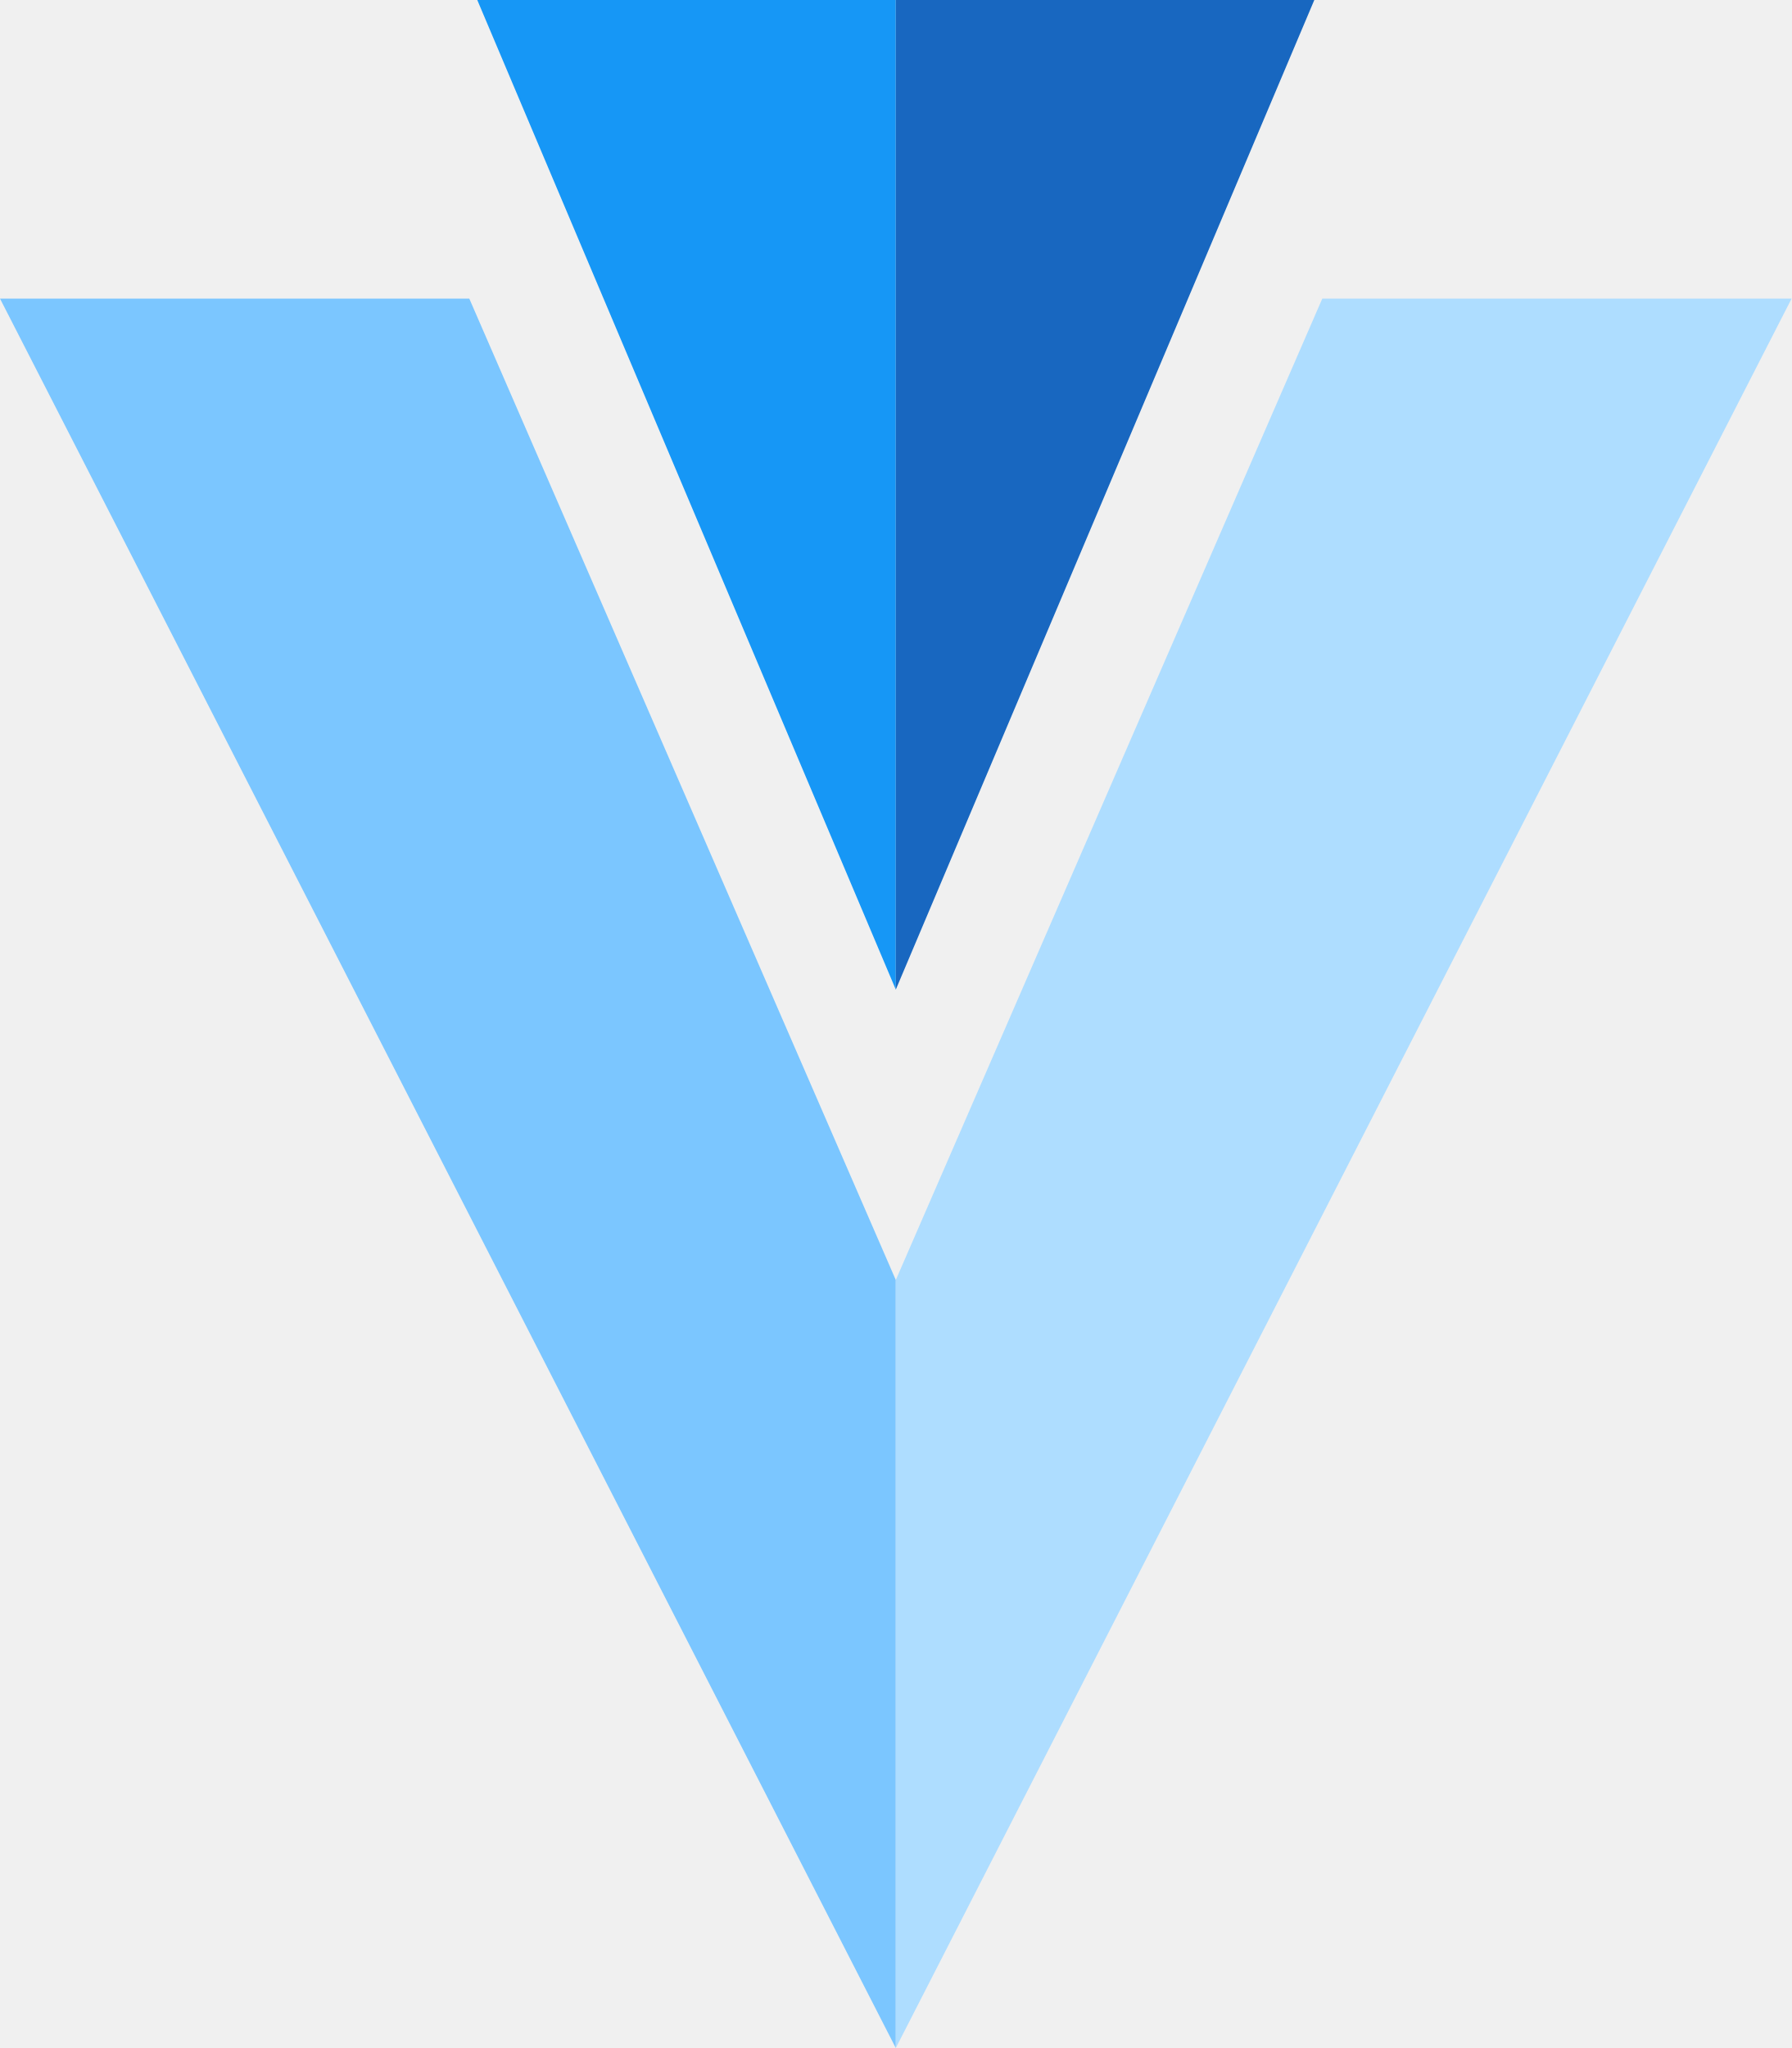
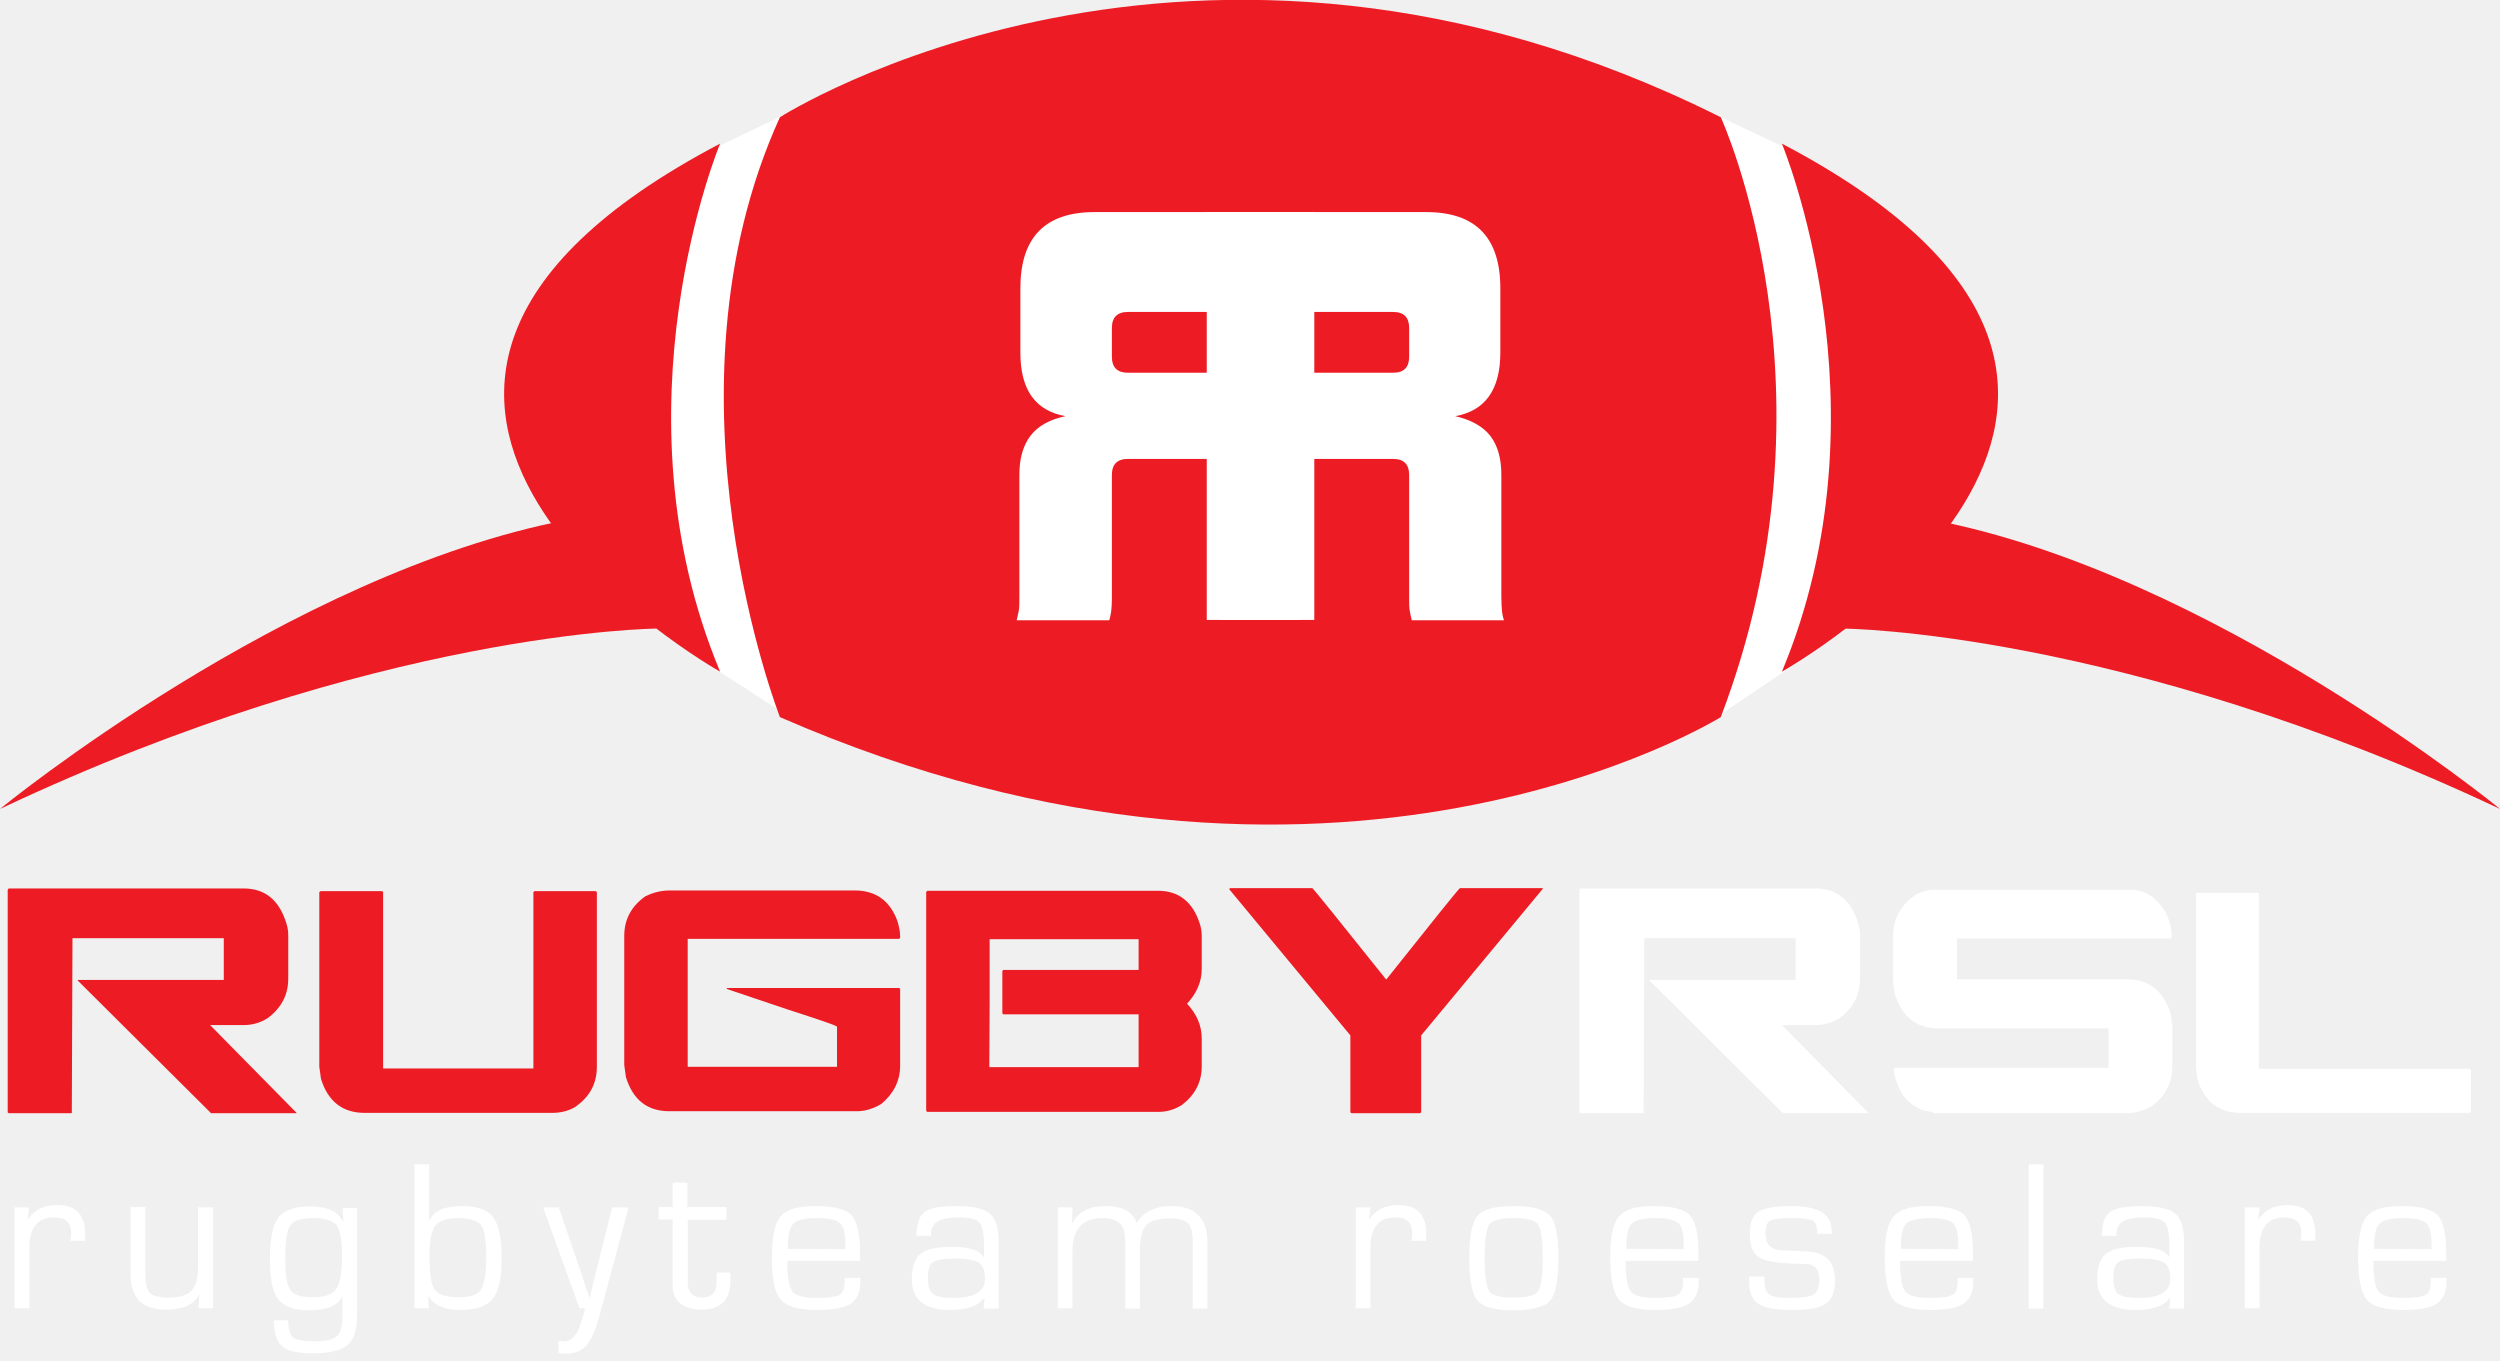
- <svg xmlns="http://www.w3.org/2000/svg" id="Layer_1" data-name="Layer 1" viewBox="0 0 87.5 100">
-   <defs>
-     <style>.cls-1{fill:#1697f6;}.cls-2{fill:#7bc6ff;}.cls-3{fill:#1867c0;}.cls-4{fill:#aeddff;}</style>
-   </defs>
-   <polyline class="cls-1" points="43.75 0 23.31 0 43.75 48.32" />
-   <polygon class="cls-2" points="43.75 62.5 43.75 100 0 14.58 22.92 14.58 43.75 62.5" />
-   <polyline class="cls-3" points="43.75 0 64.19 0 43.75 48.32" />
-   <polygon class="cls-4" points="64.58 14.58 87.5 14.58 43.75 100 43.75 62.5 64.58 14.58" />
+ <svg xmlns="http://www.w3.org/2000/svg" version="1.1" id="Laag_1" x="0px" y="0px" viewBox="0 0 748.5 407.2" style="enable-background:new 0 0 748.5 407.2;" xml:space="preserve">
+   <style type="text/css">
+ 	.st0{fill:#FFFFFF;}
+ 	.st1{fill:#ED1C24;}
+ </style>
+   <polygon class="st0" points="208,47.2 265.5,19.7 504.1,29.8 543.3,48.4 564.3,127.8 543.3,194.9 508.6,218.3 242.1,218.3   208,196.3 178.7,108.2 " />
+   <g>
+     <path class="st1" d="M2.6,266h70.3c6.3,0,10.5,3.3,12.7,10c0.4,1.2,0.7,2.5,0.7,3.8V293c0,4.8-2,8.7-6.1,11.8   c-2.2,1.4-4.6,2.1-7.1,2.1H62.9l25.9,26.3v0.1H63.2l-39.9-39.7v-0.2H67v-12.5H21.7v0.1l-0.2,52.2l-0.1,0.1H2.6L2.3,333v-66.6   L2.6,266z" />
+     <path class="st1" d="M96,266.8h18.4l0.3,0.3v52.8h45v-52.8l0.3-0.3h18.4l0.3,0.3v52.3c0,5.1-2.2,9.1-6.6,12.1   c-2.1,1.2-4.4,1.7-6.9,1.7h-56c-6.6,0-11-3.4-13.1-10.2l-0.5-3.6v-52.3L96,266.8z" />
+     <path class="st1" d="M200.5,266.6h55.4c6.3,0,10.6,3.1,12.8,9.2c0.5,1.7,0.8,3.2,0.8,4.5v0.5l-0.3,0.3h-63.3v38.3h44.7v-12   c0-0.3-5-2-14.9-5.2l-18.1-6.1v-0.3h51.6l0.3,0.3v23c0,4.4-1.9,8.3-5.6,11.4c-2.5,1.5-5,2.2-7.3,2.2h-56.2c-6.6,0-10.9-3.4-13-10.2   l-0.5-3.6v-38.7c0-4.9,2.1-8.9,6.4-11.9C195.4,267.3,197.8,266.6,200.5,266.6z" />
+     <path class="st1" d="M277.6,266.7h69.1c6.2,0,10.4,3.3,12.5,9.8c0.4,1.2,0.6,2.4,0.6,3.8v9.8c0,3.8-1.5,7.3-4.4,10.4   c2.9,3.1,4.4,6.6,4.4,10.4v8.3c0,4.8-2,8.6-5.9,11.6c-2.2,1.4-4.6,2.1-7,2.1h-69.3l-0.3-0.3v-65.5L277.6,266.7z M296.3,281.2V300   l-0.1,19.5h44.7v-15.8h-40.5l-0.3-0.3v-12.7l0.3-0.3h40.5v-9.2H296.3z" />
+     <path class="st1" d="M368.3,265.9h24.6c1.1,1.1,8.3,10.1,21.9,27.1l0.1,0.2h0.2c14-17.6,21.3-26.7,22-27.3h24.6l0.2,0.1h0.1   l-36.5,44v23l-0.3,0.3h-20.6l-0.3-0.3v-23L368,266.2L368.3,265.9z" />
+     <path class="st0" d="M473.2,266h70.3c6.3,0,10.5,3.3,12.7,10c0.4,1.2,0.7,2.5,0.7,3.8V293c0,4.8-2,8.7-6.1,11.8   c-2.2,1.4-4.6,2.1-7.1,2.1h-10.2l25.9,26.3v0.1h-25.6l-39.9-39.7v-0.2h43.7v-12.5h-45.3v0.1l-0.2,52.2l-0.1,0.1h-18.8l-0.3-0.3   v-66.6L473.2,266z" />
+     <path class="st0" d="M578.9,266.4H638c3.7,0,6.9,1.8,9.7,5.6c1.7,2.8,2.5,5.5,2.5,8.2v0.5l-0.3,0.3h-64v12.2h50.8   c6.7,0,11,3.4,13.2,10.3l0.5,3.6v12.2c0,4.9-2.1,9-6.3,12c-1.6,0.9-3.6,1.6-5.8,1.9l-0.1,0.1h-58.9c-0.3-0.2-1.4-0.5-3.3-0.8   c-3.1-1.1-5.5-3.1-7.1-6c-1.3-2.8-1.9-5-1.9-6.6l0.1-0.2h64.2v-11.8h-50.8c-6.7,0-11-3.4-13.2-10.3l-0.5-3.6v-13.8   c0-5,2.2-9.1,6.6-12.2C575.5,266.9,577.3,266.4,578.9,266.4z" />
+     <path class="st0" d="M657.8,267.3H676l0.3,0.3V320h63.2l0.3,0.3v12.6l-0.3,0.3h-68.6c-6.6,0-10.9-3.4-13-10.1l-0.4-3.5v-52   L657.8,267.3z" />
+   </g>
+   <path class="st1" d="M215.6,43c0,0-33,79.1,0,158.1C215.6,201.1,70.1,119.4,215.6,43z" />
+   <path class="st1" d="M533.5,43c0,0,33,79.1,0,158.1C533.5,201.1,679.1,119.4,533.5,43z" />
+   <path class="st1" d="M233.5,35.1c0,0,123.6-79.1,281.7,0c0,0,37.5,81.3,0,179.6c0,0-116,72.4-281.7,0  C233.5,214.6,195.7,118.2,233.5,35.1z" />
+   <path class="st1" d="M0,242.2c0,0,86.1-70.6,170.1-86.6l26.5,32.6C196.6,188.2,113.3,188.7,0,242.2z" />
+   <path class="st1" d="M748.5,242.2c0,0-86.1-70.6-170.1-86.6l-26.5,32.6C551.9,188.2,635.1,188.7,748.5,242.2z" />
+   <g>
+     <path class="st0" d="M4.3,361.5h4.4L8.3,365l0.1,0.1c1.8-2.8,4.6-4.3,8.7-4.3c5.6,0,8.4,2.9,8.4,8.6v2.1h-4.4l0.1-0.8   c0.1-0.8,0.1-1.3,0.1-1.6c0-3.1-1.7-4.6-5.1-4.6c-4.9,0-7.4,3-7.4,9.1v18.1H4.4L4.3,361.5L4.3,361.5z" />
+     <path class="st0" d="M63.8,361.5v30.2h-4.4l0.3-4l-0.1-0.1c-1.5,3-4.8,4.5-9.9,4.5c-7.1,0-10.6-3.5-10.6-10.6v-20.1h4.4v20.2   c0,2.7,0.5,4.6,1.4,5.5s2.7,1.4,5.3,1.4c3.5,0,5.9-0.7,7.2-2.1s1.9-3.9,1.9-7.6v-17.3H63.8z" />
+     <path class="st0" d="M106.9,361.5v32.2c0,4.4-0.9,7.4-2.8,9s-5.4,2.5-10.4,2.5c-4.5,0-7.6-0.7-9.2-2.1s-2.5-4-2.5-7.8h4.3   c0,2.6,0.5,4.3,1.4,5.1c1,0.8,3.1,1.2,6.3,1.2c3.4,0,5.6-0.5,6.8-1.5s1.7-3,1.7-5.9v-6.1h-0.1c-1.1,2.8-4.4,4.2-9.9,4.2   c-4.5,0-7.5-1.1-9.2-3.3s-2.5-6.2-2.5-12.1c0-6.1,0.9-10.2,2.6-12.4c1.7-2.2,4.9-3.3,9.6-3.3c5,0,8.2,1.5,9.7,4.6h0.1l-0.2-4.1h4.3   C106.9,361.7,106.9,361.5,106.9,361.5z M93.7,364.7c-3.5,0-5.7,0.7-6.8,2.2c-1,1.5-1.5,4.7-1.5,9.6c0,5,0.5,8.2,1.5,9.7   s3.3,2.2,6.8,2.2s5.8-0.8,7-2.5c1.1-1.6,1.7-5,1.7-10.2c0-4.6-0.6-7.5-1.7-9C99.5,365.4,97.2,364.7,93.7,364.7z" />
+     <path class="st0" d="M124.1,391.7v-43.1h4.4v16.8l0.1,0.1c1-2.9,4.3-4.4,9.9-4.4c4.4,0,7.5,1.1,9.2,3.4s2.5,6.5,2.5,12.5   c0,5.7-0.9,9.7-2.7,11.9s-5,3.3-9.7,3.3s-7.9-1.4-9.5-4.2h-0.1l0.2,3.7L124.1,391.7L124.1,391.7z M137.4,364.7   c-3.5,0-5.8,0.7-7,2.2s-1.8,4.4-1.8,8.9c0,5.5,0.5,8.9,1.6,10.4s3.5,2.2,7.4,2.2c3.2,0,5.4-0.8,6.4-2.3s1.6-4.7,1.6-9.4   c0-5-0.5-8.3-1.5-9.8C143.1,365.5,140.8,364.7,137.4,364.7z" />
+     <path class="st0" d="M188.2,361.5l-8.6,32c-1.2,4.5-2.5,7.6-4,9.3c-1.5,1.7-3.6,2.5-6.3,2.5c-0.5,0-1.3-0.1-2.1-0.2v-3.7   c0.6,0.1,1.1,0.2,1.5,0.2c2.4,0.1,4.2-1.8,5.3-5.8l0.9-3c0-0.1,0.1-0.5,0.3-1.1h-1.7l-10.9-30.2h4.7l4.6,13.5l2.3,6.7l1.1,3.4   l1.2,3.4h0.1l0.8-3.4l0.8-3.4l1.7-6.7l3.4-13.5L188.2,361.5L188.2,361.5z" />
+     <path class="st0" d="M217.5,361.5v3.7h-11.6v18.5c0,3.2,1.4,4.8,4.3,4.8c2.8,0,4.3-1.4,4.3-4.3v-1.5l0.1-1.7h4.1v2.2   c0,5.9-2.8,8.9-8.5,8.9c-5.8,0-8.8-2.5-8.8-7.4v-1.1v-18.5h-4.2v-3.7h4.2v-7.3h4.4v7.3h11.7V361.5z" />
+     <path class="st0" d="M253.1,382.6h4.5v1.1c0,3.1-1,5.3-2.9,6.6c-1.9,1.3-5.3,1.9-10,1.9c-5.6,0-9.2-1-11-3.1   c-1.7-2-2.6-6.3-2.6-12.8c0-6,0.9-10.1,2.6-12.1c1.8-2.1,5.2-3.1,10.3-3.1c5.6,0,9.2,0.9,10.9,2.7c1.7,1.8,2.6,5.6,2.6,11.3v2.4   h-21.8c0,4.8,0.5,7.8,1.5,9.1c1,1.3,3.4,2,7.2,2c3.6,0,5.9-0.3,6.9-0.9c1.1-0.6,1.6-2,1.6-4v-1.1H253.1z M253.1,374v-1.4   c0-3.3-0.5-5.4-1.6-6.4s-3.4-1.5-7-1.5s-5.9,0.6-7,1.7s-1.6,3.7-1.6,7.5L253.1,374L253.1,374z" />
+     <path class="st0" d="M278.8,370h-4.4c0-3.5,0.8-5.9,2.4-7.1s4.7-1.8,9.3-1.8c5,0,8.4,0.7,10.2,2.2c1.8,1.5,2.7,4.3,2.7,8.5v20h-4.5   l0.3-3.3h-0.1c-1.7,2.5-5.1,3.7-10.3,3.7c-7.6,0-11.4-3.1-11.4-9.2c0-3.6,0.9-6.2,2.6-7.6s4.8-2.1,9.3-2.1c5.3,0,8.5,1,9.6,3.1h0.1   v-3.7c0-3.5-0.5-5.7-1.4-6.7s-3-1.5-6.2-1.5c-5.4,0-8.2,1.5-8.2,4.6C278.7,369.2,278.7,369.5,278.8,370z M285.9,376.8   c-3.4,0-5.6,0.4-6.6,1.1s-1.5,2.3-1.5,4.6c0,2.4,0.5,4.1,1.5,4.9s3.1,1.2,6.2,1.2c6.2,0,9.4-1.9,9.4-5.7c0-2.4-0.6-4-1.8-4.8   C291.7,377.2,289.4,376.8,285.9,376.8z" />
+     <path class="st0" d="M316.7,361.5h4.4l-0.1,4.6l0.1,0.1c1.7-3.4,5-5.1,9.9-5.1c5.1,0,8.2,1.7,9.3,5.1h0.1c1.9-3.4,5.4-5.1,10.4-5.1   c7.1,0,10.7,3.6,10.7,10.9v19.8h-4.4v-20.2c0-2.7-0.5-4.5-1.4-5.4s-2.7-1.4-5.4-1.4c-3.5,0-5.9,0.7-7.1,2s-1.9,3.8-1.9,7.5v17.5   h-4.4V372l-0.1-1.4c0-3.9-2.2-5.9-6.7-5.9c-6,0-9,3.3-9,9.8v17.2h-4.4V361.5z" />
+     <path class="st0" d="M405.9,361.5h4.4l-0.4,3.5l0.1,0.1c1.8-2.8,4.6-4.3,8.7-4.3c5.6,0,8.3,2.9,8.3,8.6v2.1h-4.4l0.1-0.8   c0.1-0.8,0.1-1.3,0.1-1.6c0-3.1-1.7-4.6-5.1-4.6c-4.9,0-7.4,3-7.4,9.1v18.1h-4.4L405.9,361.5L405.9,361.5z" />
+     <path class="st0" d="M453.2,361.1c5.6,0,9.2,1,10.9,2.9s2.5,6.2,2.5,12.7s-0.8,10.7-2.5,12.7c-1.7,1.9-5.3,2.9-10.9,2.9   s-9.2-1-10.8-2.9c-1.7-1.9-2.5-6.2-2.5-12.7s0.8-10.7,2.5-12.7C444.1,362,447.7,361.1,453.2,361.1z M453.2,364.7   c-3.9,0-6.4,0.6-7.3,1.9s-1.4,4.6-1.4,10s0.5,8.7,1.4,10s3.4,1.9,7.3,1.9s6.4-0.6,7.3-1.9s1.4-4.6,1.4-10s-0.5-8.7-1.4-10   S457.2,364.7,453.2,364.7z" />
+     <path class="st0" d="M504.1,382.6h4.5v1.1c0,3.1-1,5.3-2.9,6.6c-1.9,1.3-5.3,1.9-10,1.9c-5.6,0-9.2-1-11-3.1   c-1.7-2-2.6-6.3-2.6-12.8c0-6,0.9-10.1,2.6-12.1c1.8-2.1,5.2-3.1,10.3-3.1c5.6,0,9.2,0.9,10.9,2.7c1.7,1.8,2.6,5.6,2.6,11.3v2.4   h-21.8c0,4.8,0.5,7.8,1.5,9.1c1,1.3,3.4,2,7.2,2c3.6,0,5.9-0.3,6.9-0.9c1.1-0.6,1.6-2,1.6-4v-1.1H504.1z M504.1,374v-1.4   c0-3.3-0.5-5.4-1.6-6.4s-3.4-1.5-7-1.5s-5.9,0.6-7,1.7s-1.6,3.7-1.6,7.5L504.1,374L504.1,374z" />
+     <path class="st0" d="M548.5,369.4h-4.4c0-2.1-0.4-3.4-1.3-3.9c-0.9-0.5-3.1-0.8-6.6-0.8c-3.3,0-5.4,0.3-6.3,0.8   c-0.9,0.5-1.3,1.8-1.3,3.9c0,3.1,1.5,4.7,4.5,4.9l3.6,0.2l4.5,0.2c5.5,0.3,8.2,3.1,8.2,8.6c0,3.4-0.9,5.7-2.7,7s-5.1,1.9-10,1.9   c-5,0-8.4-0.6-10.2-1.8c-1.9-1.2-2.8-3.4-2.8-6.6v-1.6h4.6v1.4c0,2,0.5,3.3,1.5,4s3,1,6,1c3.6,0,6-0.3,7.2-1   c1.1-0.7,1.7-2.2,1.7-4.4c0-3.2-1.4-4.8-4.3-4.8c-6.7,0-11.1-0.6-13.3-1.7s-3.2-3.5-3.2-7.1c0-3.4,0.8-5.7,2.5-6.8   c1.7-1.1,5-1.7,10-1.7c8,0,12,2.4,12,7.2L548.5,369.4L548.5,369.4z" />
+     <path class="st0" d="M586.3,382.6h4.5v1.1c0,3.1-1,5.3-2.9,6.6c-1.9,1.3-5.3,1.9-10,1.9c-5.6,0-9.2-1-11-3.1   c-1.7-2-2.6-6.3-2.6-12.8c0-6,0.9-10.1,2.6-12.1c1.8-2.1,5.2-3.1,10.3-3.1c5.6,0,9.2,0.9,10.9,2.7c1.7,1.8,2.6,5.6,2.6,11.3v2.4   h-21.8c0,4.8,0.5,7.8,1.5,9.1c1,1.3,3.4,2,7.2,2c3.6,0,5.9-0.3,6.9-0.9c1.1-0.6,1.6-2,1.6-4v-1.1H586.3z M586.3,374v-1.4   c0-3.3-0.5-5.4-1.6-6.4s-3.4-1.5-7-1.5s-5.9,0.6-7,1.7s-1.6,3.7-1.6,7.5L586.3,374L586.3,374z" />
+     <path class="st0" d="M611.8,348.6v43.2h-4.4v-43.2H611.8z" />
+     <path class="st0" d="M633.7,370h-4.4c0-3.5,0.8-5.9,2.4-7.1c1.6-1.2,4.7-1.8,9.3-1.8c5,0,8.4,0.7,10.2,2.2s2.7,4.3,2.7,8.5v20h-4.4   l0.3-3.3h-0.1c-1.7,2.5-5.1,3.7-10.3,3.7c-7.6,0-11.5-3.1-11.5-9.2c0-3.6,0.9-6.2,2.6-7.6s4.8-2.1,9.3-2.1c5.3,0,8.5,1,9.6,3.1h0.1   v-3.7c0-3.5-0.5-5.7-1.4-6.7s-3-1.5-6.2-1.5c-5.4,0-8.2,1.5-8.2,4.6C633.7,369.2,633.7,369.5,633.7,370z M640.8,376.8   c-3.4,0-5.6,0.4-6.6,1.1s-1.5,2.3-1.5,4.6c0,2.4,0.5,4.1,1.5,4.9s3.1,1.2,6.2,1.2c6.2,0,9.4-1.9,9.4-5.7c0-2.4-0.6-4-1.8-4.8   C646.7,377.2,644.3,376.8,640.8,376.8z" />
+     <path class="st0" d="M672.1,361.5h4.4l-0.4,3.5l0.1,0.1c1.8-2.8,4.6-4.3,8.7-4.3c5.6,0,8.3,2.9,8.3,8.6v2.1h-4.4l0.1-0.8   c0.1-0.8,0.1-1.3,0.1-1.6c0-3.1-1.7-4.6-5.1-4.6c-4.9,0-7.4,3-7.4,9.1v18.1h-4.4L672.1,361.5L672.1,361.5z" />
+     <path class="st0" d="M728,382.6h4.5v1.1c0,3.1-1,5.3-2.9,6.6c-1.9,1.3-5.3,1.9-10,1.9c-5.6,0-9.2-1-11-3.1c-1.7-2-2.6-6.3-2.6-12.8   c0-6,0.9-10.1,2.6-12.1c1.8-2.1,5.2-3.1,10.3-3.1c5.6,0,9.2,0.9,10.9,2.7c1.7,1.8,2.6,5.6,2.6,11.3v2.4h-21.8   c0,4.8,0.5,7.8,1.5,9.1c1,1.3,3.4,2,7.2,2c3.6,0,5.9-0.3,6.9-0.9c1.1-0.6,1.6-2,1.6-4v-1.1H728z M728,374v-1.4   c0-3.3-0.5-5.4-1.6-6.4s-3.4-1.5-7-1.5s-5.9,0.6-7,1.7s-1.6,3.7-1.6,7.5L728,374L728,374z" />
+   </g>
+   <g>
+     <g>
+       <path class="st0" d="M422.7,185.7c-0.2-0.7-0.4-1.6-0.6-2.7c-0.2-1-0.2-2.3-0.2-3.8v-37c0-3.2-1.6-4.8-4.8-4.8h-28v48.2h-27.8    V63.5H427c14.8,0,22.2,7.6,22.2,22.8v19.3c0,11-4.5,17.4-13.5,19c4.8,1.1,8.3,3.1,10.5,5.9c2.2,2.9,3.3,6.7,3.3,11.6v36.2    c0,2.1,0.1,3.7,0.2,4.7s0.3,1.9,0.6,2.7H422.7L422.7,185.7z M421.9,98.2c0-3.2-1.6-4.8-4.8-4.8h-28v18.2h28c3.2,0,4.8-1.6,4.8-4.8    V98.2z" />
+     </g>
+     <g>
+       <path class="st0" d="M304.4,185.7c0.2-0.9,0.4-1.8,0.6-2.7c0.2-1,0.2-2.5,0.2-4.7v-36.2c0-4.8,1.1-8.7,3.3-11.6    c2.2-2.9,5.7-4.9,10.5-5.9c-9-1.6-13.5-7.9-13.5-19V86.3c0-15.2,7.4-22.8,22.2-22.8h65.8v122.1h-27.8v-48.2h-28    c-3.2,0-4.8,1.6-4.8,4.8v37c0,1.5-0.1,2.8-0.2,3.8c-0.2,1-0.3,1.9-0.6,2.7L304.4,185.7L304.4,185.7z M332.9,106.8    c0,3.2,1.6,4.8,4.8,4.8h28V93.4h-28c-3.2,0-4.8,1.6-4.8,4.8V106.8z" />
+     </g>
+   </g>
</svg>
